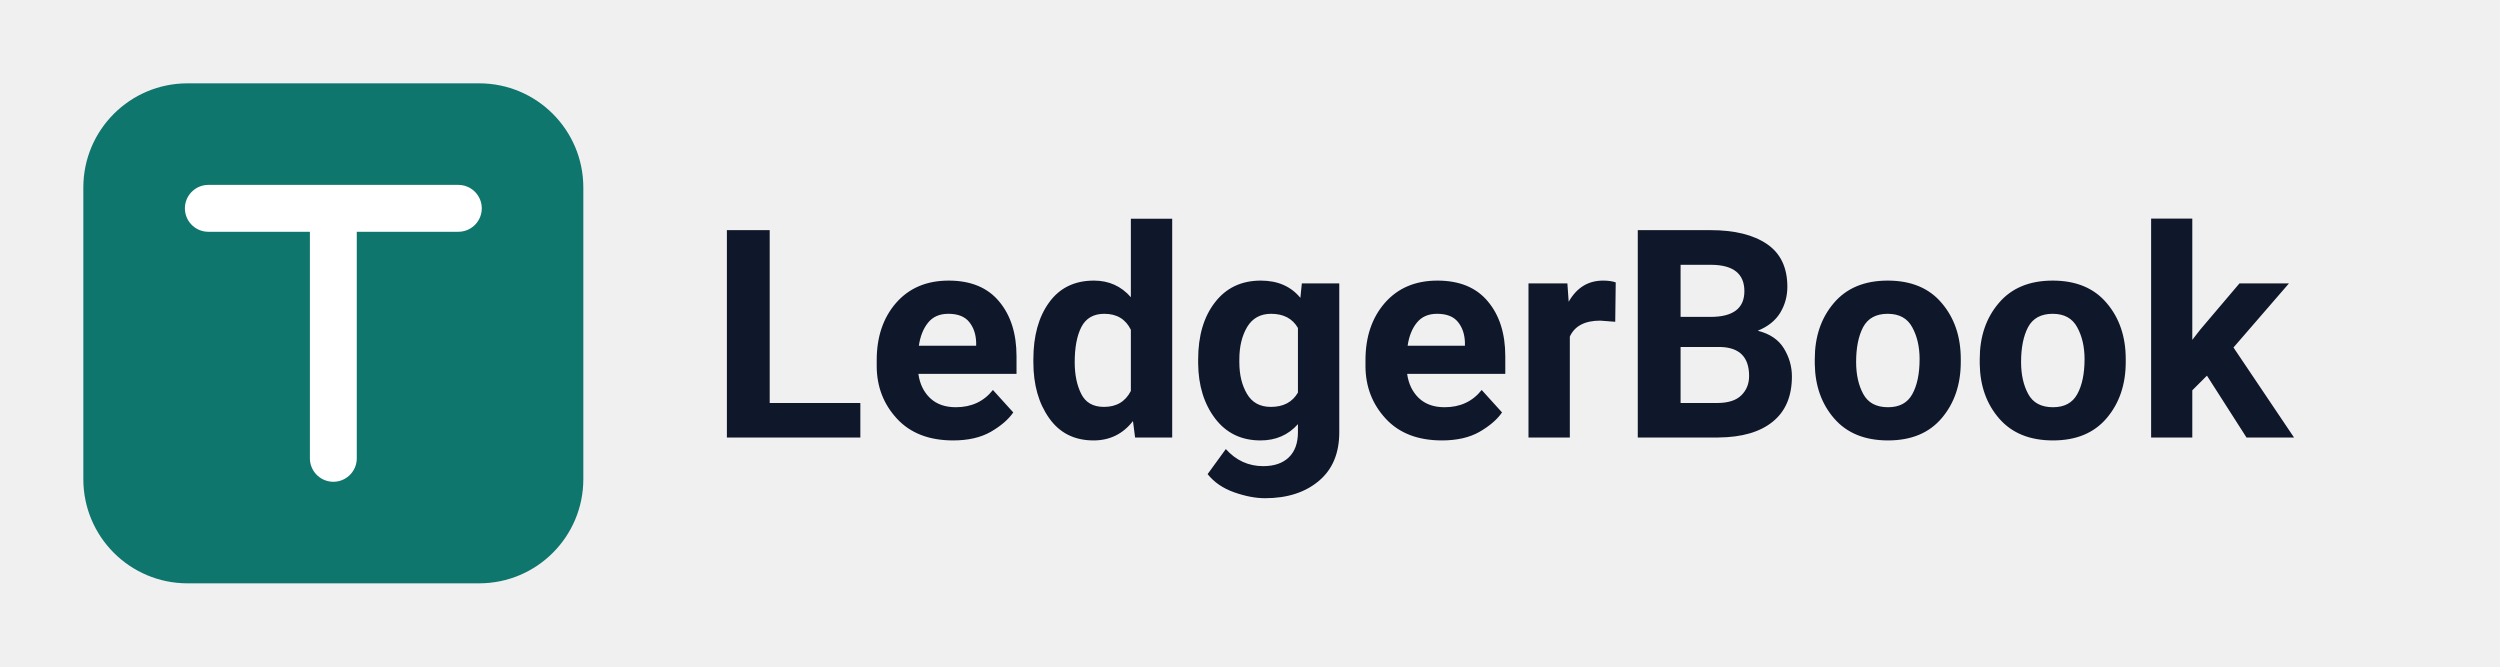
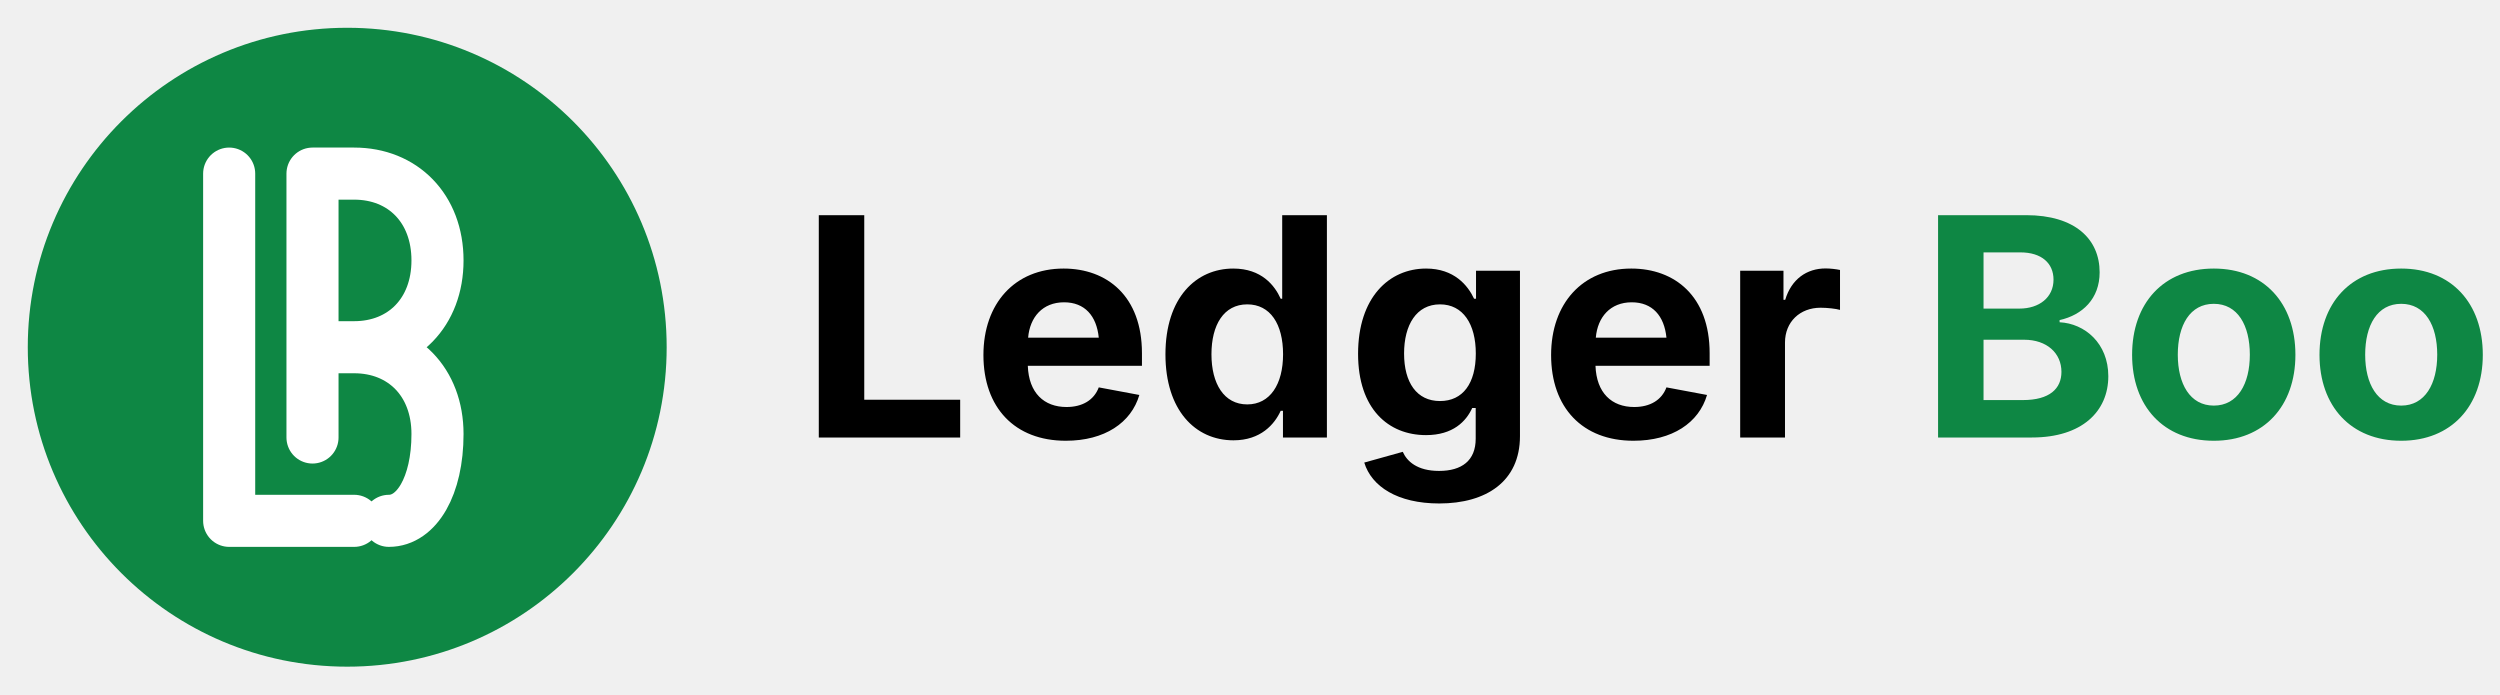
- <svg xmlns="http://www.w3.org/2000/svg" viewBox="0 0 240 64" width="240" height="64">
+ <svg xmlns="http://www.w3.org/2000/svg" viewBox="0 0 360 100" width="360" height="100">
  <style>
    @media (prefers-color-scheme: dark) {
      .text-color { fill: #F8FAFC; }
    }
    @media (prefers-color-scheme: light) {
-       .text-color { fill: #0F172A; }
+       .text-color { fill: #111827; }
    }
+     .green-text { fill: #0E8744; }
  </style>
-   <rect x="8" y="8" width="48" height="48" rx="10" fill="#0F766E" />
-   <path d="M20 20h24 M32 20v24" stroke="white" stroke-width="4.5" stroke-linecap="round" stroke-linejoin="round" />
-   <text x="68" y="42" font-family="system-ui, -apple-system, 'Segoe UI', Roboto, sans-serif" font-weight="bold" font-size="28" class="text-color" fill="#0F172A">LedgerBook</text>
+   <circle cx="50" cy="50" r="46" fill="#0E8744" />
+   <path d="M33 25v50h18" stroke="white" stroke-width="7.5" stroke-linecap="round" stroke-linejoin="round" fill="none" />
+   <path d="M45 25v38 M45 25h6c7 0, 12 5, 12 12.5s-5 12.5,-12 12.5h-6 M45 50h6c7 0, 12 5, 12 12.5c0 7.5,-3 12.5,-7 12.5" stroke="white" stroke-width="7.5" stroke-linecap="round" stroke-linejoin="round" fill="none" />
+   <text x="115" y="63" font-family="system-ui, -apple-system, sans-serif" font-weight="bold" font-size="44">
+     <tspan class="text-color">Ledger</tspan>
+     <tspan class="green-text">Book</tspan>
+   </text>
</svg>
